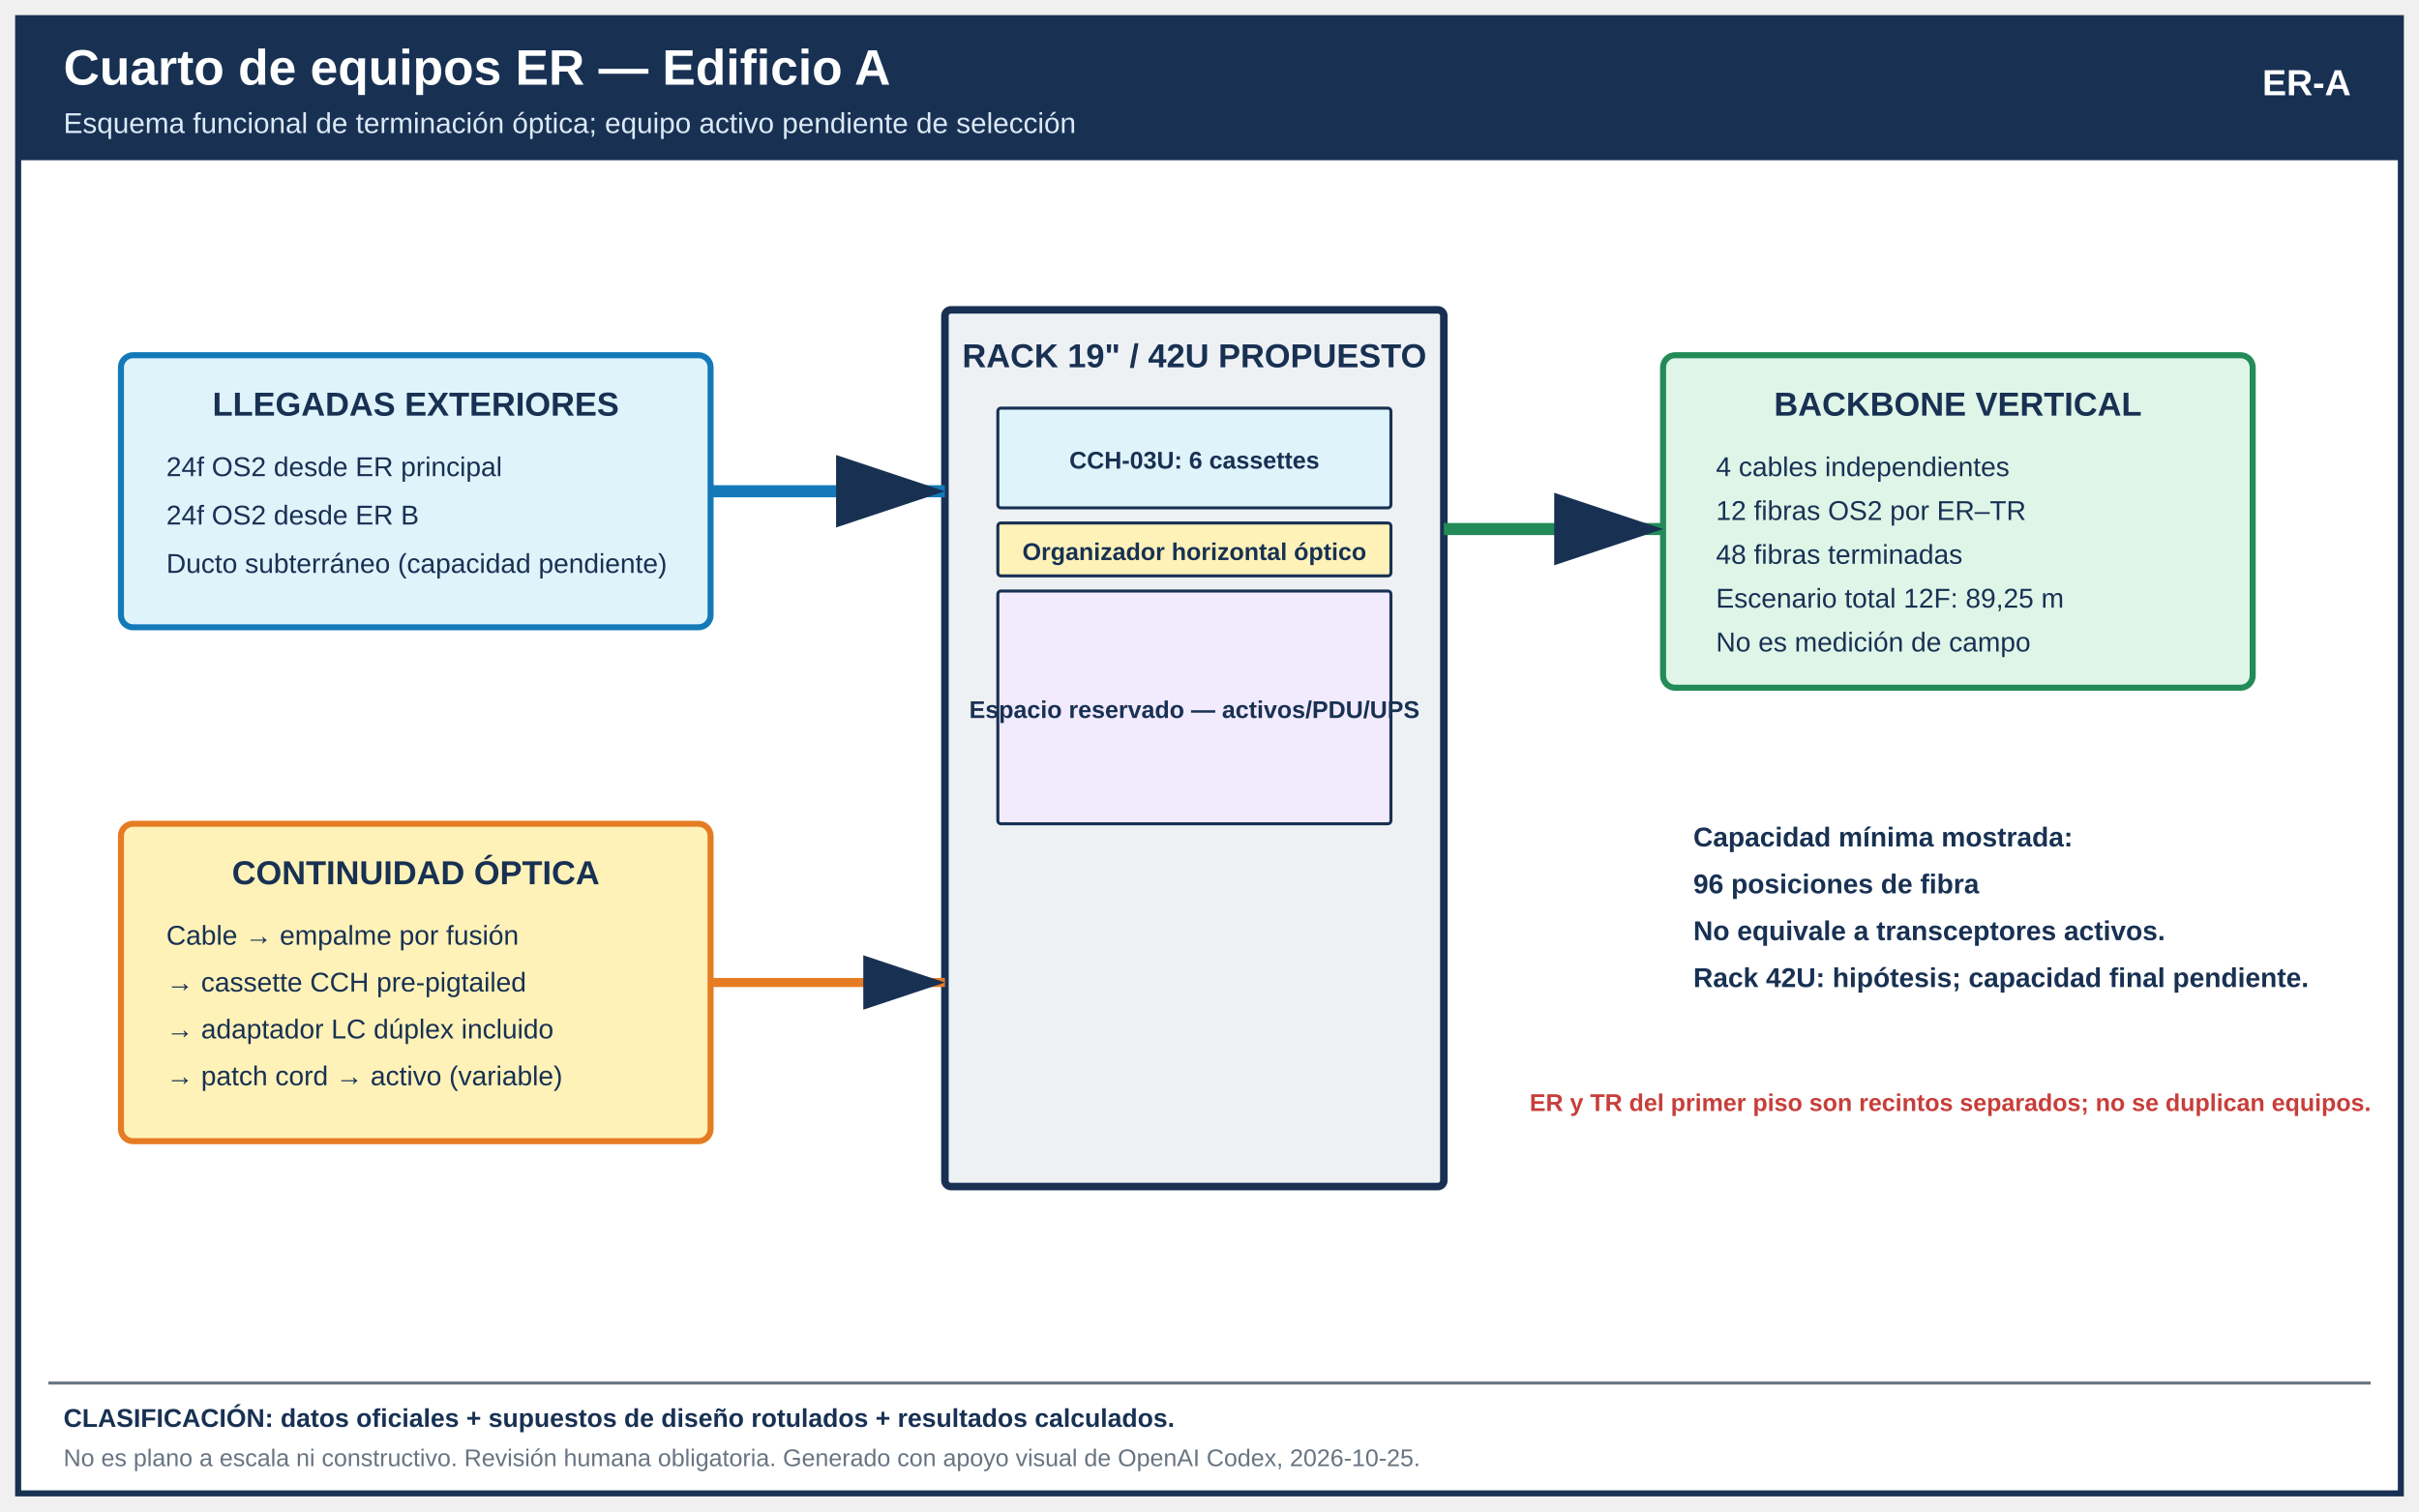
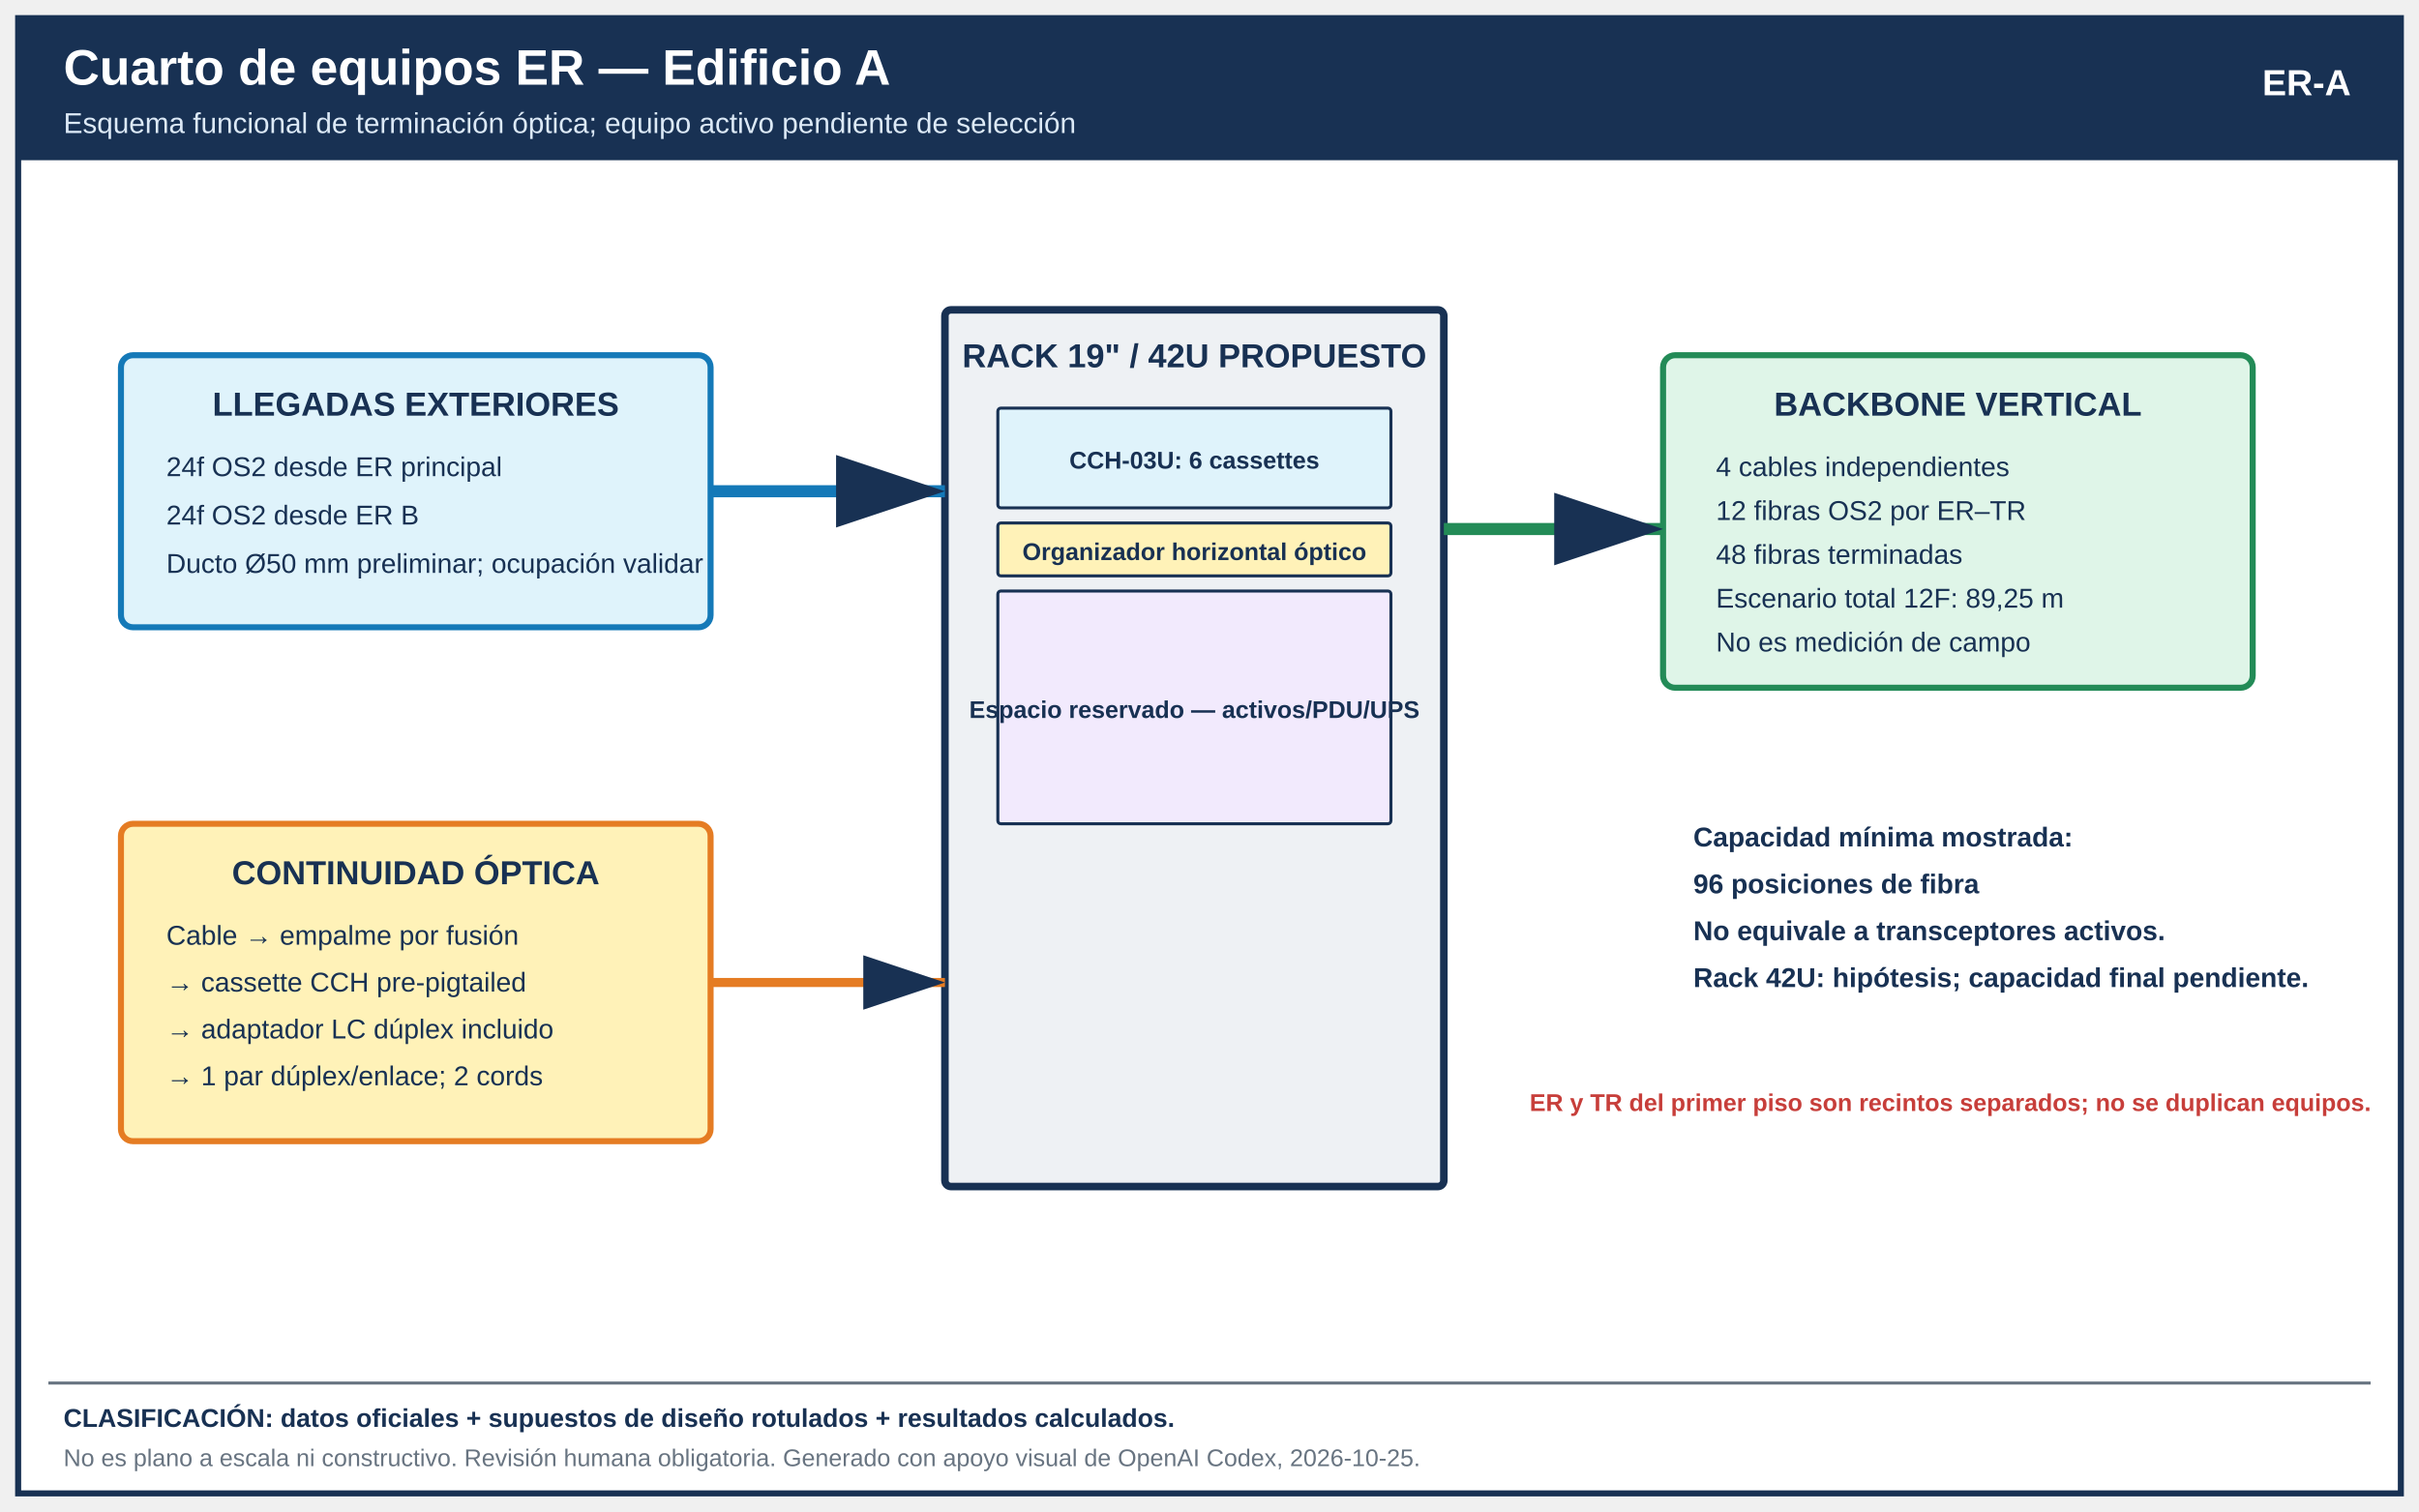
<svg xmlns="http://www.w3.org/2000/svg" width="1600" height="1000" viewBox="0 0 1600 1000">
  <defs>
    <marker id="arrow" markerWidth="10" markerHeight="10" refX="9" refY="3" orient="auto" markerUnits="strokeWidth">
      <path d="M0,0 L0,6 L9,3 z" fill="#183153" />
    </marker>
  </defs>
  <style>text{font-family:Arial,Helvetica,sans-serif}.small{font-size:18px}.tiny{font-size:15px}</style>
  <rect x="12" y="12" width="1576" height="976" rx="0" fill="white" stroke="#183153" stroke-width="4" />
  <rect x="12" y="12" width="1576" height="94" rx="0" fill="#183153" stroke="#183153" stroke-width="0" />
  <text x="42" y="56" font-size="33" font-weight="bold" text-anchor="start" fill="white">Cuarto de equipos ER — Edificio A</text>
  <text x="42" y="88" font-size="19" font-weight="normal" text-anchor="start" fill="#dce9f6">Esquema funcional de terminación óptica; equipo activo pendiente de selección</text>
  <text x="1555" y="63" font-size="24" font-weight="bold" text-anchor="end" fill="white">ER-A</text>
  <rect x="625" y="205" width="330" height="580" rx="4" fill="#eef1f4" stroke="#183153" stroke-width="5" />
  <text x="790" y="243" font-size="22" font-weight="bold" text-anchor="middle" fill="#183153">RACK 19" / 42U PROPUESTO</text>
  <rect x="660" y="270" width="260" height="66" rx="2" fill="#dff3fb" stroke="#183153" stroke-width="2" />
  <text x="790" y="310.0" font-size="16" font-weight="bold" text-anchor="middle" fill="#183153">CCH-03U: 6 cassettes</text>
  <rect x="660" y="346" width="260" height="35" rx="2" fill="#fff2b8" stroke="#183153" stroke-width="2" />
  <text x="790" y="370.5" font-size="16" font-weight="bold" text-anchor="middle" fill="#183153">Organizador horizontal óptico</text>
  <rect x="660" y="391" width="260" height="154" rx="2" fill="#f2eafd" stroke="#183153" stroke-width="2" />
  <text x="790" y="475.0" font-size="16" font-weight="bold" text-anchor="middle" fill="#183153">Espacio reservado — activos/PDU/UPS</text>
  <rect x="80" y="235" width="390" height="180" rx="8" fill="#dff3fb" stroke="#1479b8" stroke-width="4" />
  <text x="275" y="275" font-size="22" font-weight="bold" text-anchor="middle" fill="#183153">LLEGADAS EXTERIORES</text>
  <text x="110" y="315" font-size="18" font-weight="normal" text-anchor="start" fill="#183153">24f OS2 desde ER principal</text>
  <text x="110" y="347" font-size="18" font-weight="normal" text-anchor="start" fill="#183153">24f OS2 desde ER B</text>
-   <text x="110" y="379" font-size="18" font-weight="normal" text-anchor="start" fill="#183153">Ducto subterráneo (capacidad pendiente)</text>
+   <text x="110" y="379" font-size="18" font-weight="normal" text-anchor="start" fill="#183153">Ducto Ø50 mm preliminar; ocupación validar</text>
  <line x1="470" y1="325" x2="625" y2="325" stroke="#1479b8" stroke-width="8" fill="none" marker-end="url(#arrow)" />
  <rect x="1100" y="235" width="390" height="220" rx="8" fill="#dff5e8" stroke="#238b57" stroke-width="4" />
  <text x="1295" y="275" font-size="22" font-weight="bold" text-anchor="middle" fill="#183153">BACKBONE VERTICAL</text>
  <text x="1135" y="315" font-size="18" font-weight="normal" text-anchor="start" fill="#183153">4 cables independientes</text>
  <text x="1135" y="344" font-size="18" font-weight="normal" text-anchor="start" fill="#183153">12 fibras OS2 por ER–TR</text>
  <text x="1135" y="373" font-size="18" font-weight="normal" text-anchor="start" fill="#183153">48 fibras terminadas</text>
  <text x="1135" y="402" font-size="18" font-weight="normal" text-anchor="start" fill="#183153">Escenario total 12F: 89,25 m</text>
  <text x="1135" y="431" font-size="18" font-weight="normal" text-anchor="start" fill="#183153">No es medición de campo</text>
  <line x1="955" y1="350" x2="1100" y2="350" stroke="#238b57" stroke-width="8" fill="none" marker-end="url(#arrow)" />
  <rect x="80" y="545" width="390" height="210" rx="8" fill="#fff2b8" stroke="#e57c23" stroke-width="4" />
  <text x="275" y="585" font-size="22" font-weight="bold" text-anchor="middle" fill="#183153">CONTINUIDAD ÓPTICA</text>
  <text x="110" y="625" font-size="18" font-weight="normal" text-anchor="start" fill="#183153">Cable → empalme por fusión</text>
  <text x="110" y="656" font-size="18" font-weight="normal" text-anchor="start" fill="#183153">→ cassette CCH pre-pigtailed</text>
  <text x="110" y="687" font-size="18" font-weight="normal" text-anchor="start" fill="#183153">→ adaptador LC dúplex incluido</text>
-   <text x="110" y="718" font-size="18" font-weight="normal" text-anchor="start" fill="#183153">→ patch cord → activo (variable)</text>
+   <text x="110" y="718" font-size="18" font-weight="normal" text-anchor="start" fill="#183153">→ 1 par dúplex/enlace; 2 cords</text>
  <line x1="470" y1="650" x2="625" y2="650" stroke="#e57c23" stroke-width="6" fill="none" marker-end="url(#arrow)" />
  <text x="1120" y="560" font-size="18" font-weight="bold" text-anchor="start" fill="#183153">Capacidad mínima mostrada:</text>
  <text x="1120" y="591" font-size="18" font-weight="bold" text-anchor="start" fill="#183153">96 posiciones de fibra</text>
  <text x="1120" y="622" font-size="18" font-weight="bold" text-anchor="start" fill="#183153">No equivale a transceptores activos.</text>
  <text x="1120" y="653" font-size="18" font-weight="bold" text-anchor="start" fill="#183153">Rack 42U: hipótesis; capacidad final pendiente.</text>
  <text x="1290" y="735" font-size="16" font-weight="bold" text-anchor="middle" fill="#c73e3a">ER y TR del primer piso son recintos separados; no se duplican equipos.</text>
  <line x1="32" y1="915" x2="1568" y2="915" stroke="#687481" stroke-width="2" fill="none" />
  <text x="42" y="944" font-size="17" font-weight="bold" text-anchor="start" fill="#183153">CLASIFICACIÓN: datos oficiales + supuestos de diseño rotulados + resultados calculados.</text>
  <text x="42" y="970" font-size="16" font-weight="normal" text-anchor="start" fill="#687481">No es plano a escala ni constructivo. Revisión humana obligatoria. Generado con apoyo visual de OpenAI Codex, 2026-10-25.</text>
</svg>
